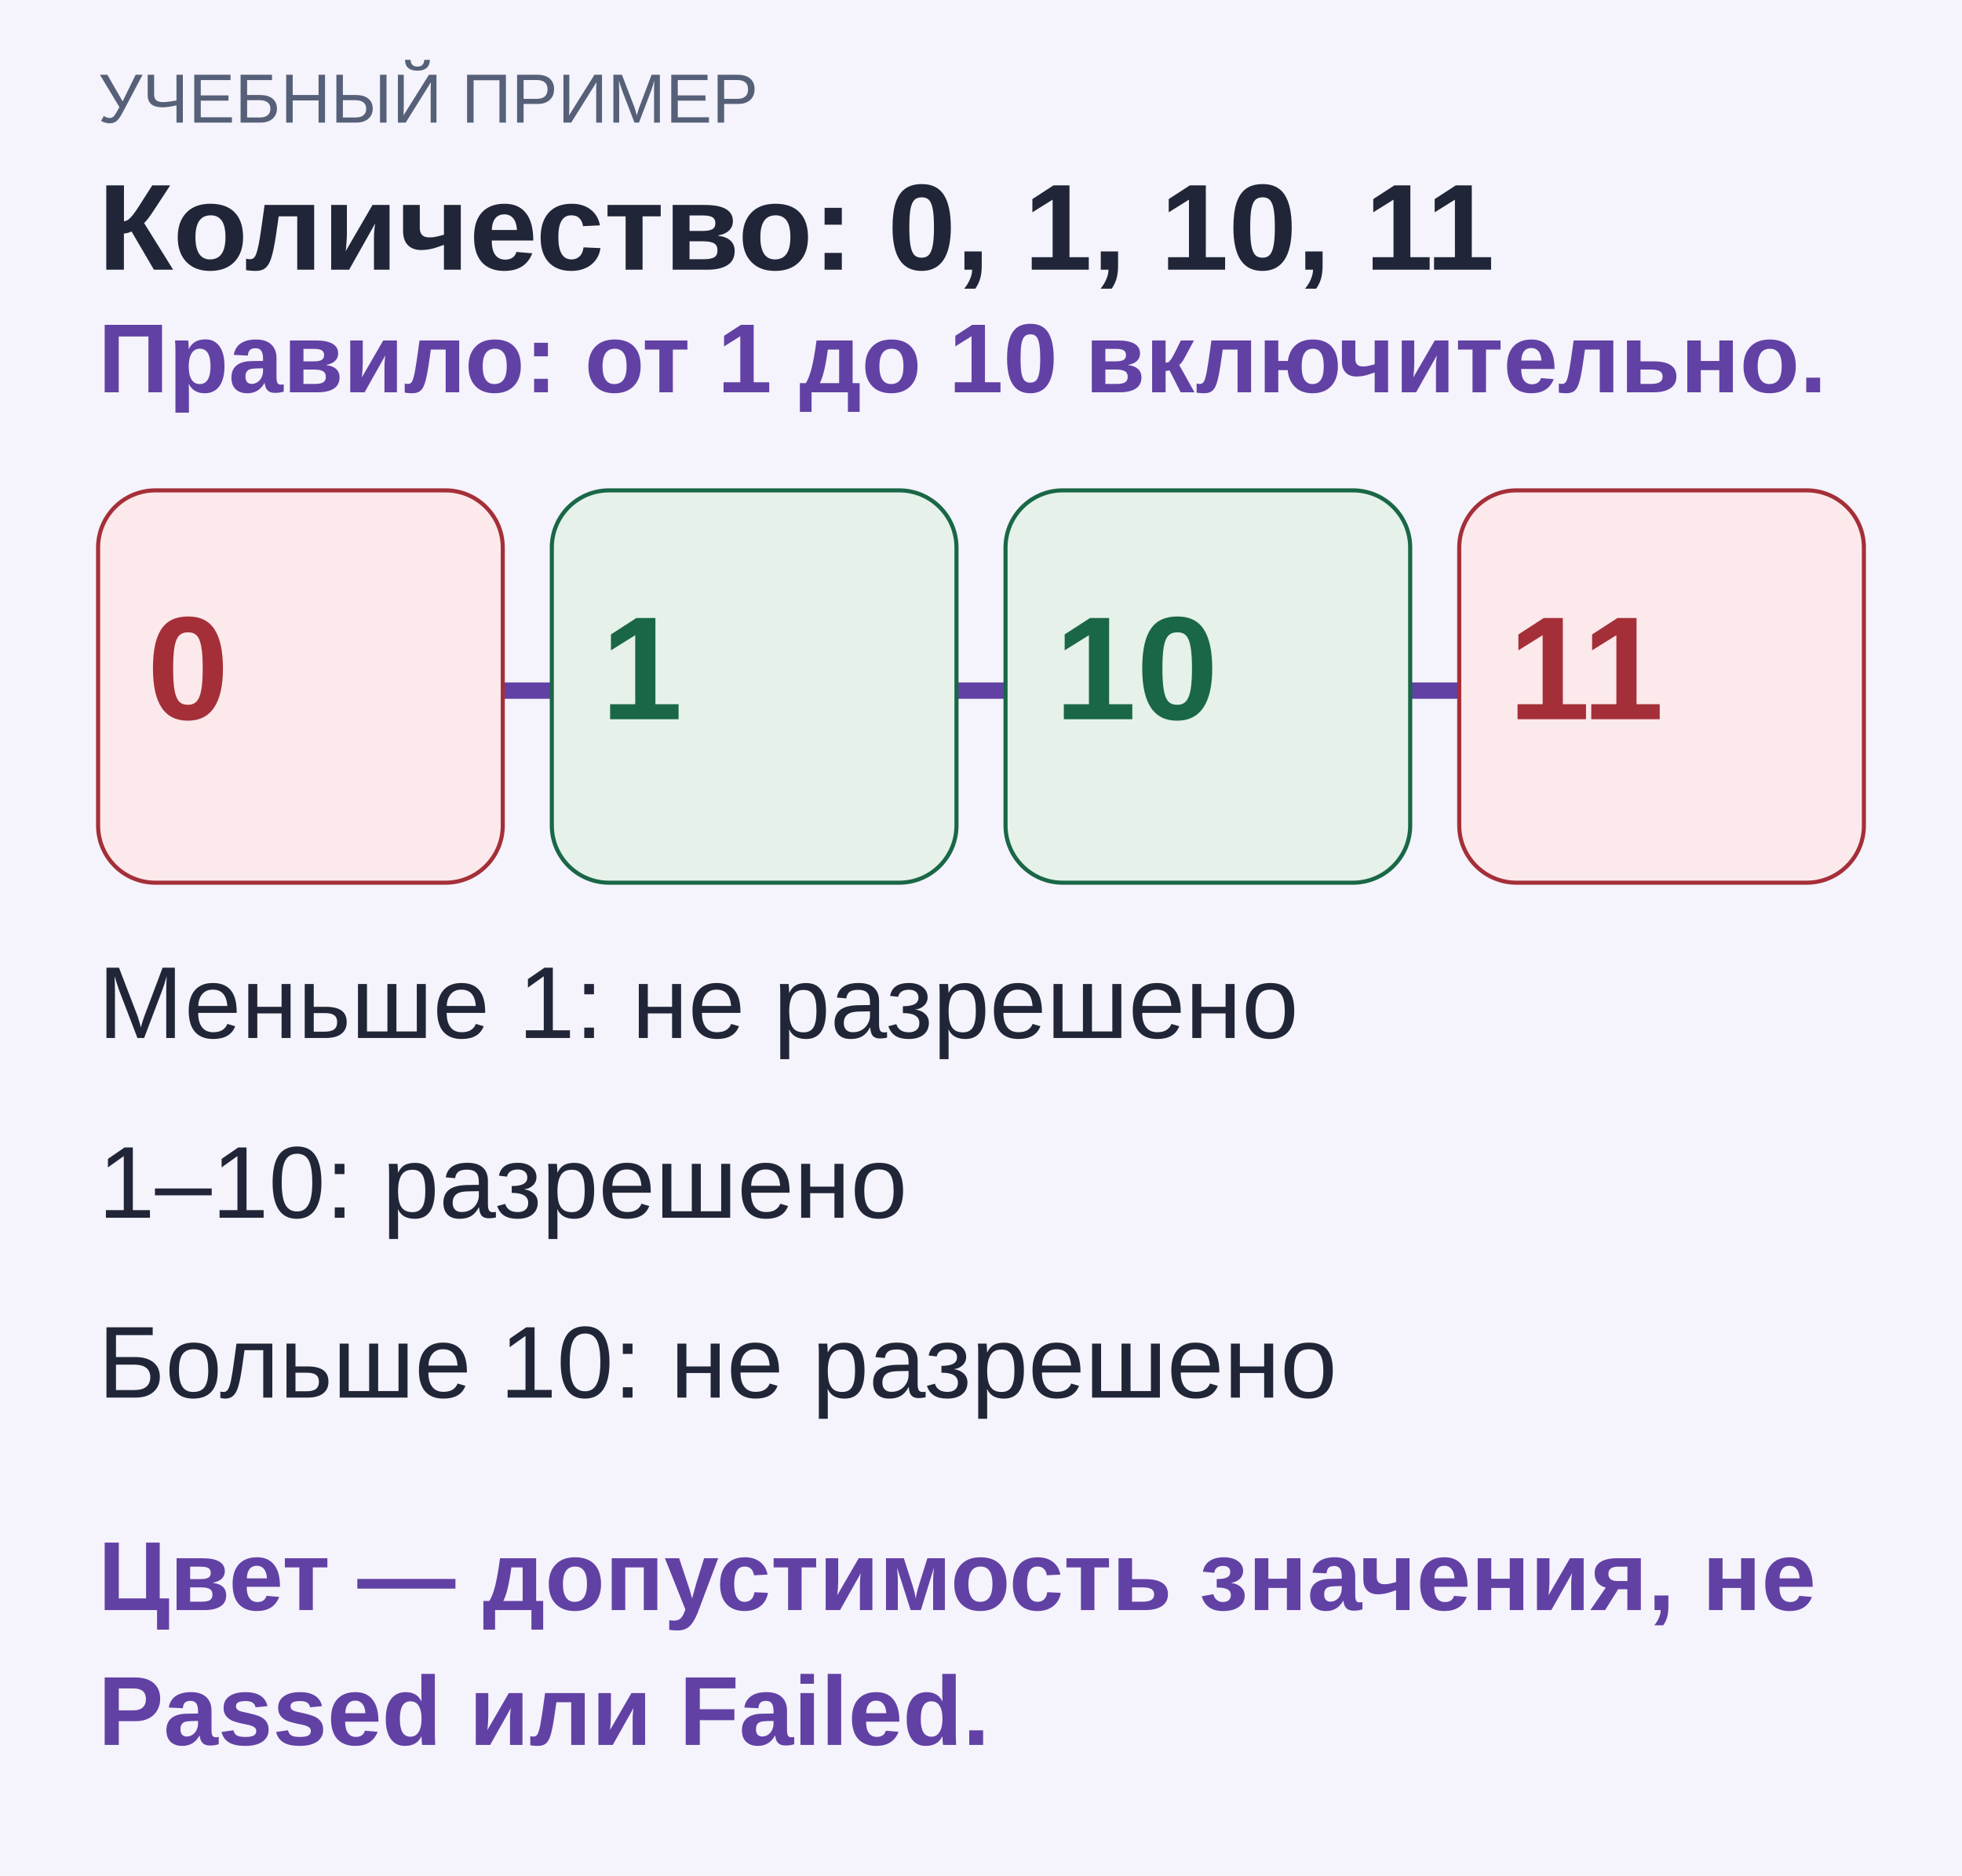
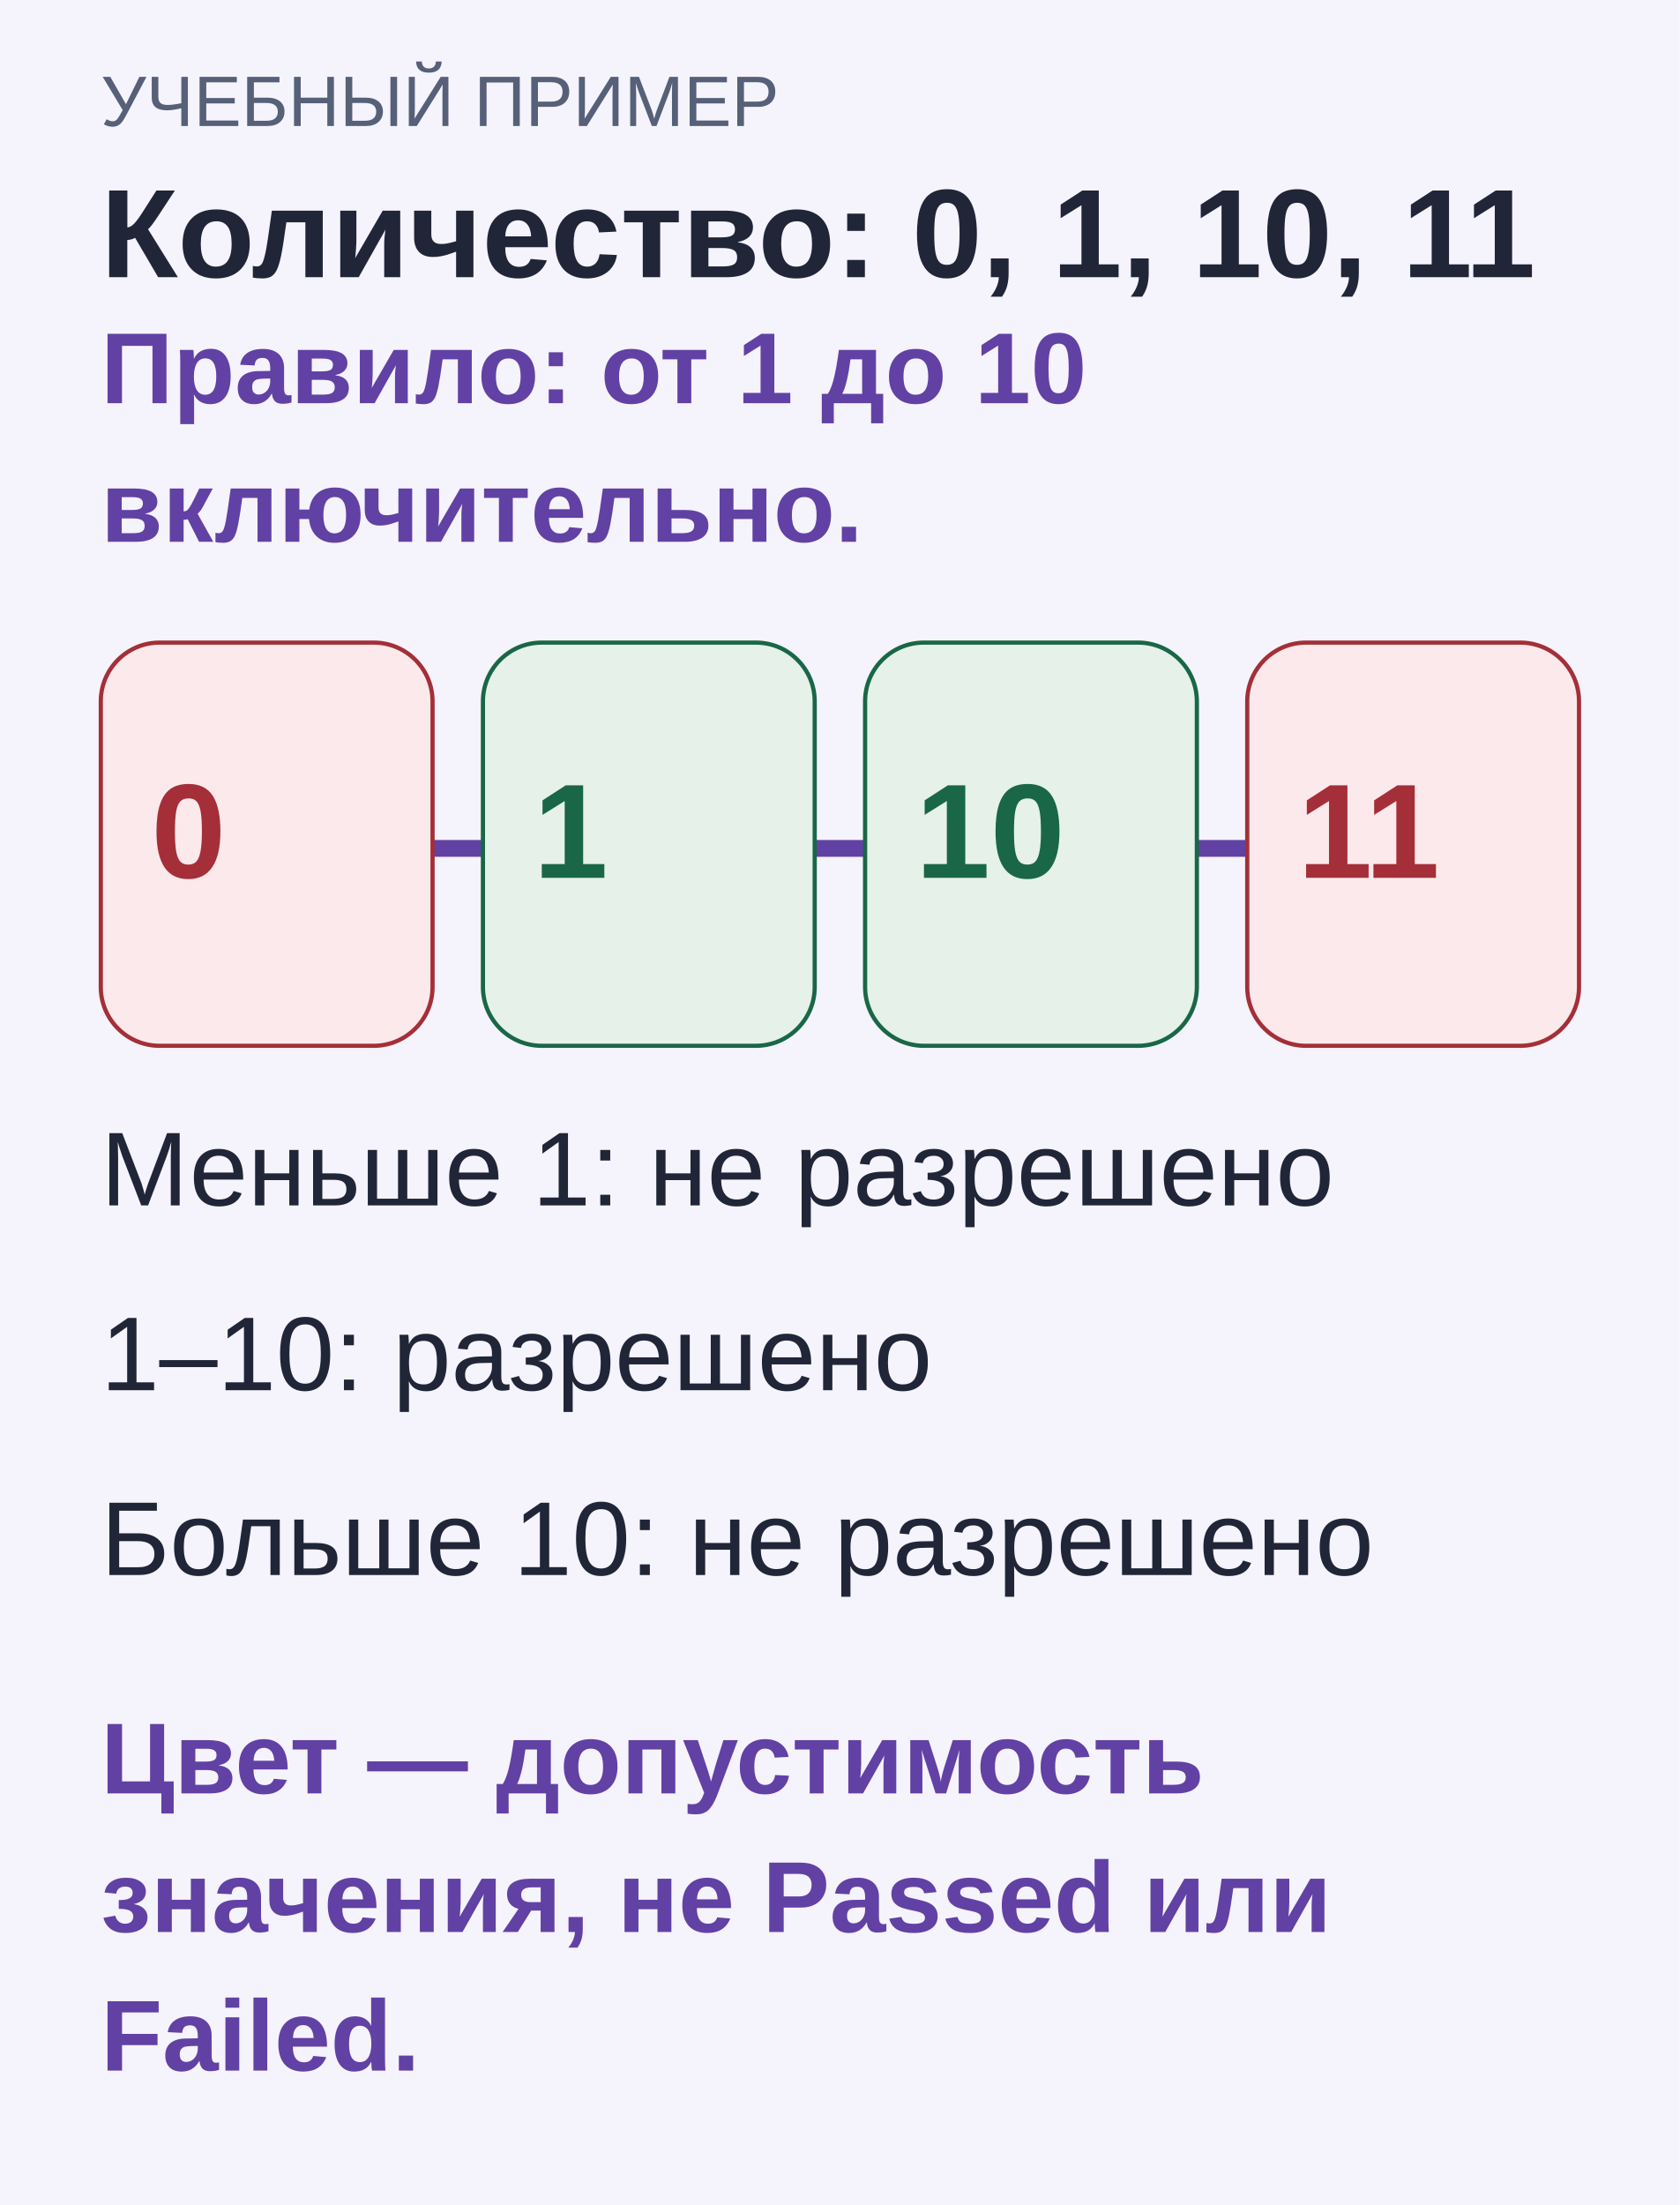
- <svg xmlns="http://www.w3.org/2000/svg" viewBox="0 0 480 459" role="img" font-family="Arial, sans-serif">
-   <rect x="0" y="0" width="480" height="459" rx="0" fill="#f5f3fb" stroke="none" />
+ <svg xmlns="http://www.w3.org/2000/svg" viewBox="0 0 400 525" role="img" font-family="Arial, sans-serif">
+   <rect x="0" y="0" width="400" height="525" rx="0" fill="#f5f3fb" stroke="none" />
  <text x="24" y="30" font-size="17" font-weight="400" fill="#566078">УЧЕБНЫЙ ПРИМЕР</text>
  <text x="24" y="66" font-size="30" font-weight="700" fill="#202637">Количество: 0, 1, 10, 11</text>
-   <text x="24" y="96" font-size="24" font-weight="700" fill="#6241a5">Правило: от 1 до 10 включительно.</text>
-   <path d="M24 169H456" stroke="#6241a5" stroke-width="4" />
-   <rect x="24.0" y="120" width="99.0" height="96" rx="14" fill="#fbe9eb" stroke="#a42f38" />
-   <text x="36.0" y="176" font-size="36" font-weight="700" fill="#a42f38">0</text>
-   <rect x="135.0" y="120" width="99.0" height="96" rx="14" fill="#e5f1e9" stroke="#196747" />
-   <text x="147.0" y="176" font-size="36" font-weight="700" fill="#196747">1</text>
-   <rect x="246.0" y="120" width="99.0" height="96" rx="14" fill="#e5f1e9" stroke="#196747" />
-   <text x="258.0" y="176" font-size="36" font-weight="700" fill="#196747">10</text>
-   <rect x="357.0" y="120" width="99.0" height="96" rx="14" fill="#fbe9eb" stroke="#a42f38" />
-   <text x="369.0" y="176" font-size="36" font-weight="700" fill="#a42f38">11</text>
-   <text x="24" y="254" font-size="25" font-weight="400" fill="#202637">Меньше 1: не разрешено</text>
-   <text x="24" y="298" font-size="25" font-weight="400" fill="#202637">1–10: разрешено</text>
-   <text x="24" y="342" font-size="25" font-weight="400" fill="#202637">Больше 10: не разрешено</text>
-   <text x="24" y="394" font-size="24" font-weight="700" fill="#6241a5">Цвет — допустимость значения, не</text>
-   <text x="24" y="427" font-size="24" font-weight="700" fill="#6241a5">Passed или Failed.</text>
+   <text x="24" y="96" font-size="24" font-weight="700" fill="#6241a5">Правило: от 1 до 10</text>
+   <text x="24" y="129" font-size="24" font-weight="700" fill="#6241a5">включительно.</text>
+   <path d="M24 202H376" stroke="#6241a5" stroke-width="4" />
+   <rect x="24.0" y="153" width="79.0" height="96" rx="14" fill="#fbe9eb" stroke="#a42f38" />
+   <text x="36.0" y="209" font-size="32" font-weight="700" fill="#a42f38">0</text>
+   <rect x="115.0" y="153" width="79.0" height="96" rx="14" fill="#e5f1e9" stroke="#196747" />
+   <text x="127.0" y="209" font-size="32" font-weight="700" fill="#196747">1</text>
+   <rect x="206.0" y="153" width="79.0" height="96" rx="14" fill="#e5f1e9" stroke="#196747" />
+   <text x="218.0" y="209" font-size="32" font-weight="700" fill="#196747">10</text>
+   <rect x="297.0" y="153" width="79.0" height="96" rx="14" fill="#fbe9eb" stroke="#a42f38" />
+   <text x="309.0" y="209" font-size="32" font-weight="700" fill="#a42f38">11</text>
+   <text x="24" y="287" font-size="25" font-weight="400" fill="#202637">Меньше 1: не разрешено</text>
+   <text x="24" y="331" font-size="25" font-weight="400" fill="#202637">1–10: разрешено</text>
+   <text x="24" y="375" font-size="25" font-weight="400" fill="#202637">Больше 10: не разрешено</text>
+   <text x="24" y="427" font-size="24" font-weight="700" fill="#6241a5">Цвет — допустимость</text>
+   <text x="24" y="460" font-size="24" font-weight="700" fill="#6241a5">значения, не Passed или</text>
+   <text x="24" y="493" font-size="24" font-weight="700" fill="#6241a5">Failed.</text>
</svg>
